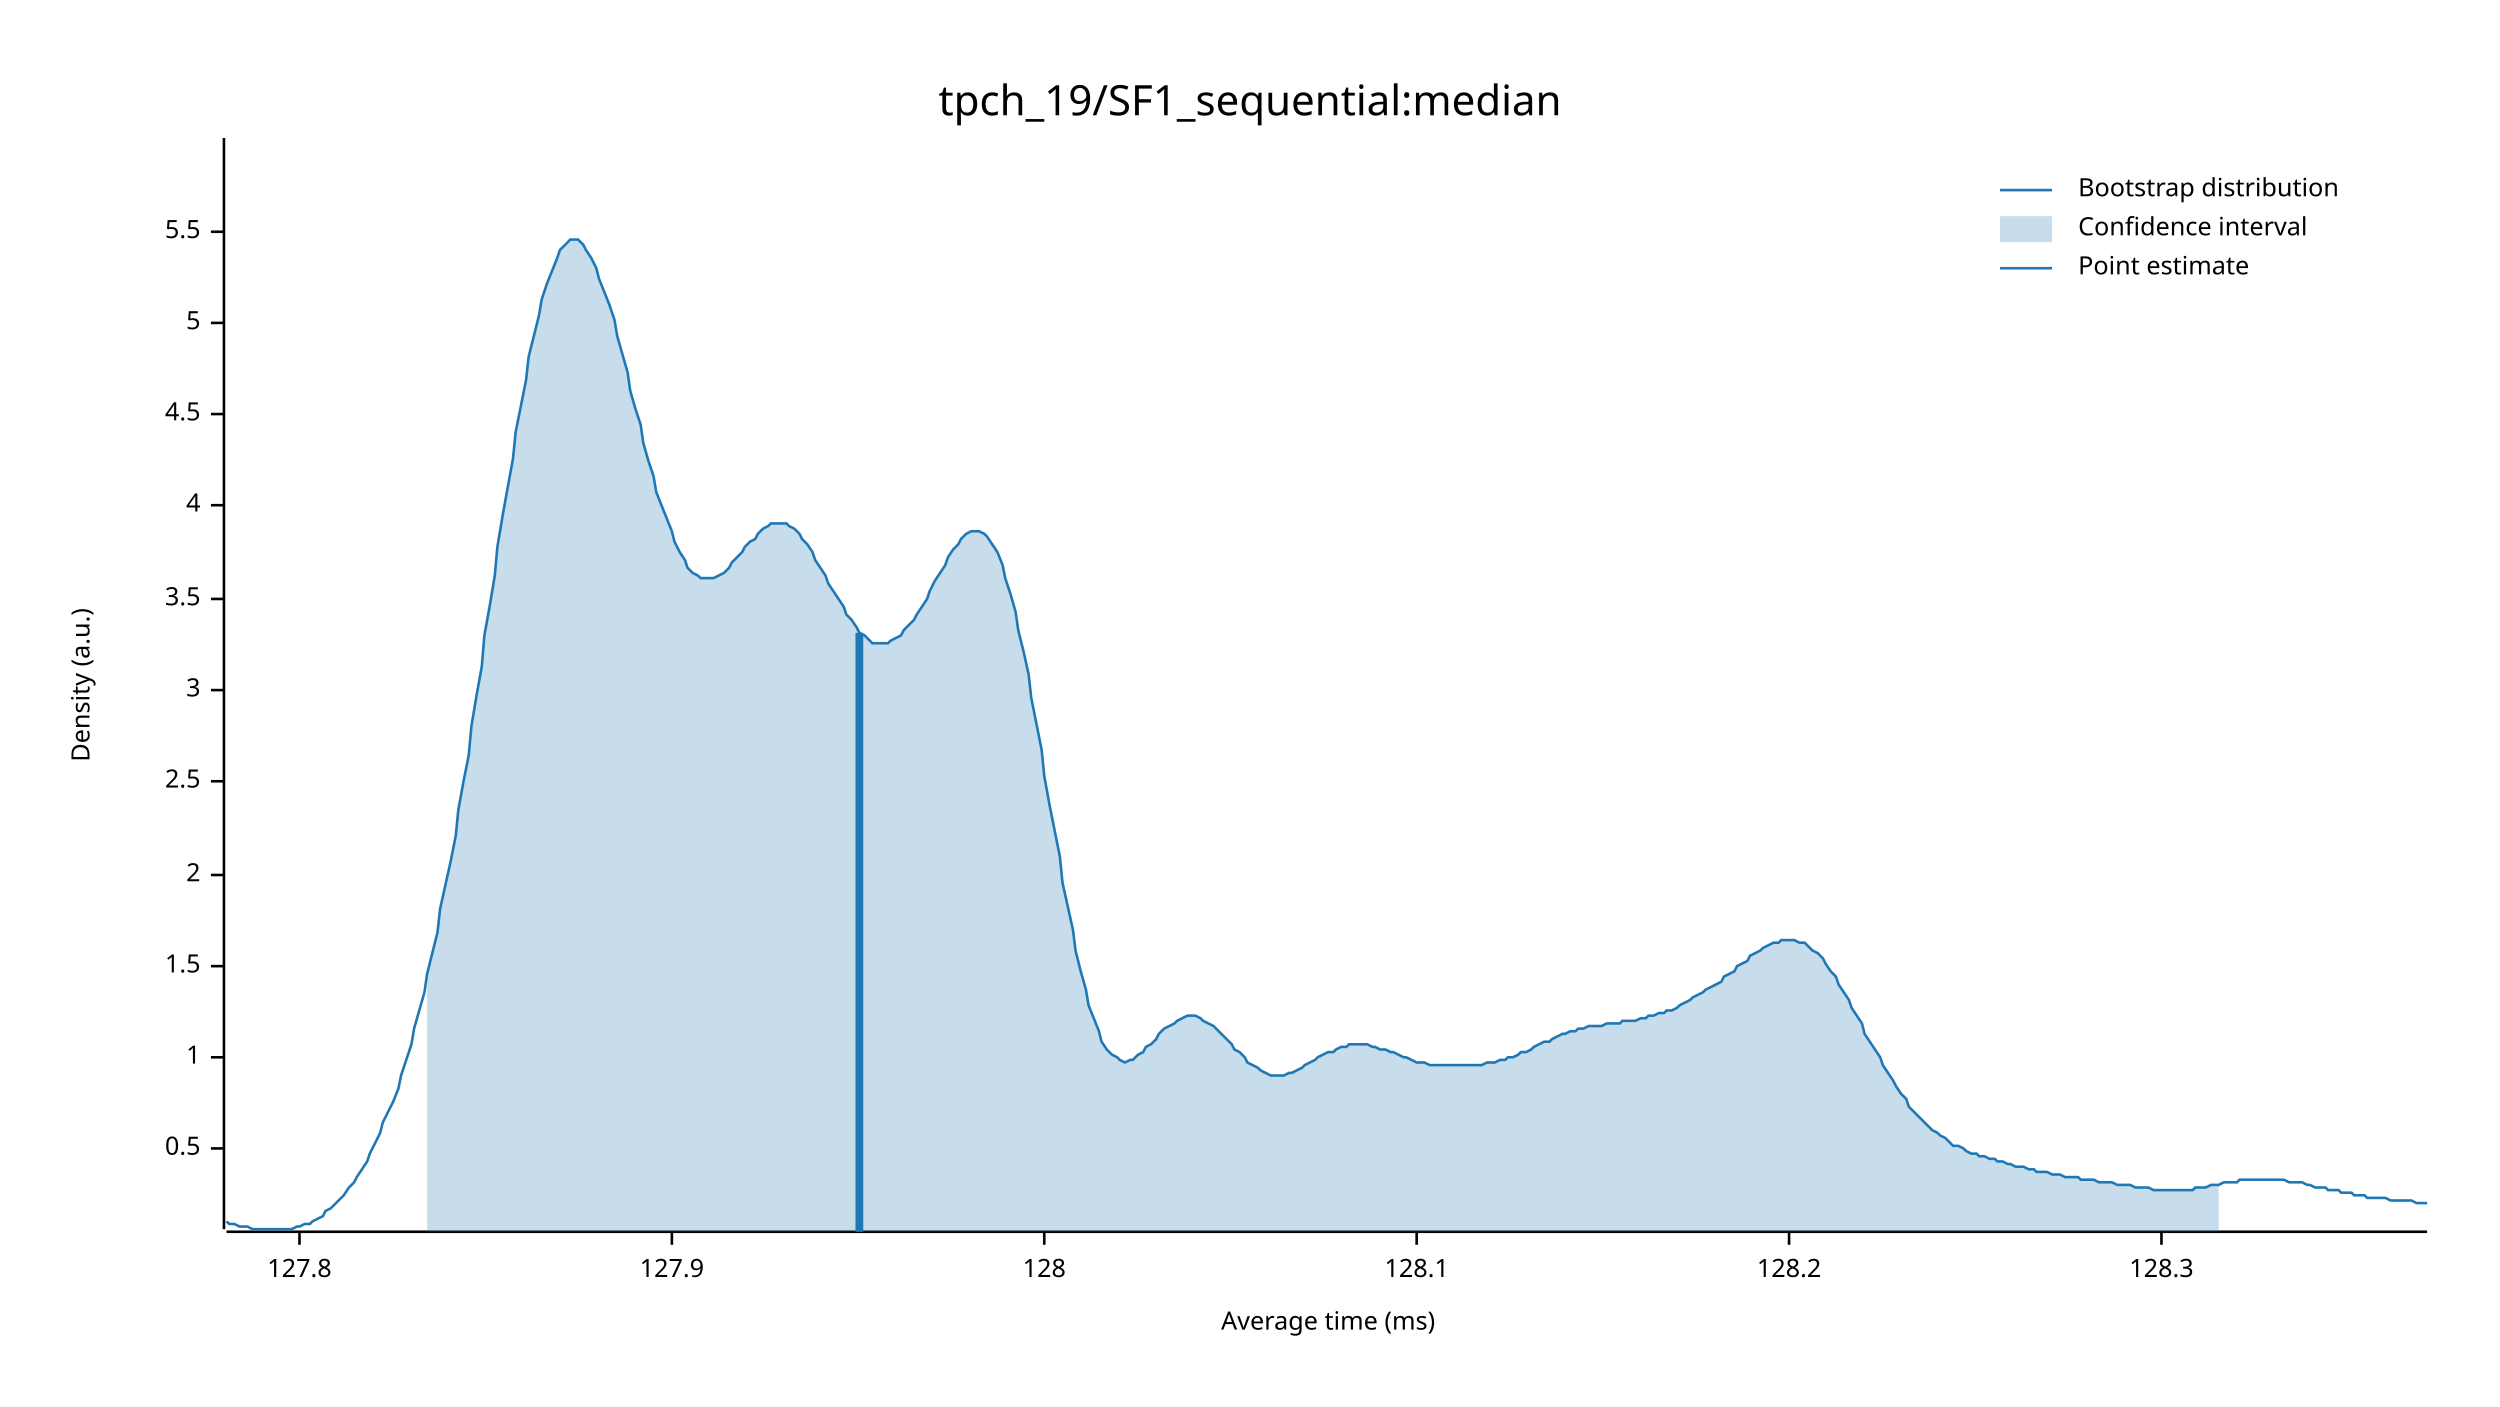
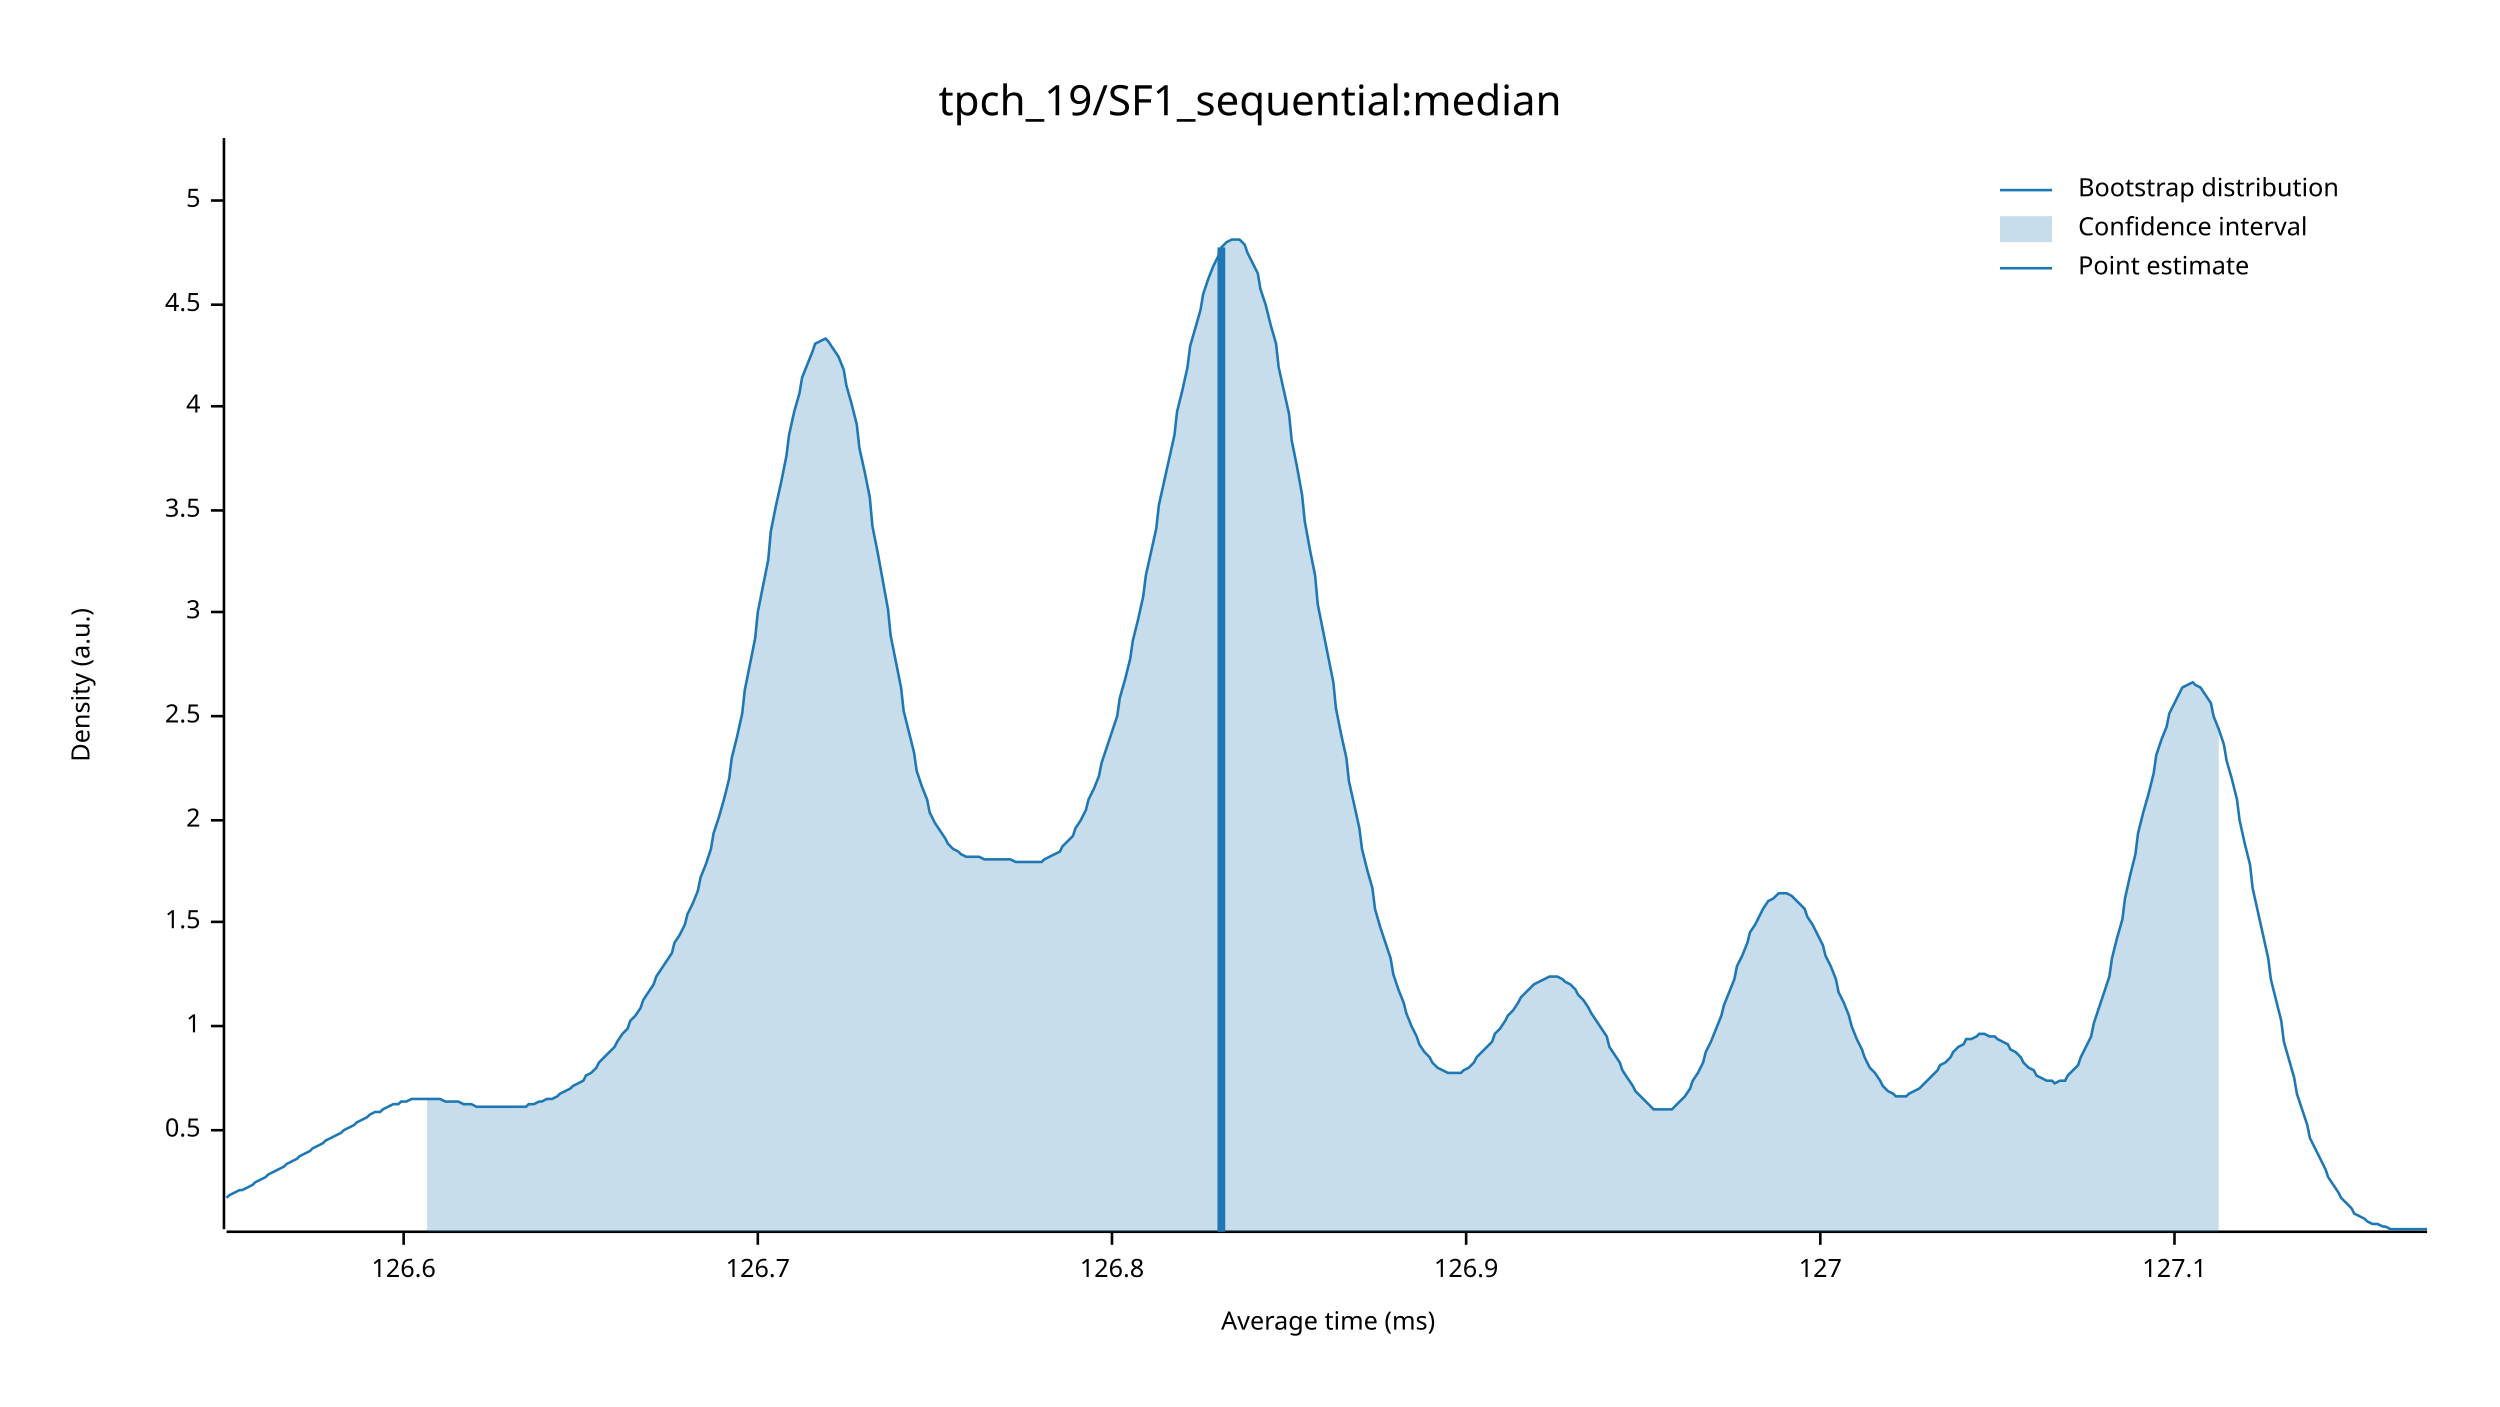
<svg xmlns="http://www.w3.org/2000/svg" width="960" height="540" viewBox="0 0 960 540">
  <text x="480" y="32" dy="0.76em" text-anchor="middle" font-family="sans-serif" font-size="16.129" opacity="1" fill="#000000">
tpch_19/SF1_sequential:median
</text>
  <text x="27" y="263" dy="0.76em" text-anchor="middle" font-family="sans-serif" font-size="9.677" opacity="1" fill="#000000" transform="rotate(270, 27, 263)">
Density (a.u.)
</text>
  <text x="510" y="513" dy="-0.5ex" text-anchor="middle" font-family="sans-serif" font-size="9.677" opacity="1" fill="#000000">
Average time (ms)
</text>
  <polyline fill="none" opacity="1" stroke="#000000" stroke-width="1" points="86,53 86,472 " />
-   <text x="77" y="441" dy="0.5ex" text-anchor="end" font-family="sans-serif" font-size="9.677" opacity="1" fill="#000000">
+   <text x="77" y="434" dy="0.5ex" text-anchor="end" font-family="sans-serif" font-size="9.677" opacity="1" fill="#000000">
0.5
</text>
-   <polyline fill="none" opacity="1" stroke="#000000" stroke-width="1" points="81,441 86,441 " />
-   <text x="77" y="406" dy="0.5ex" text-anchor="end" font-family="sans-serif" font-size="9.677" opacity="1" fill="#000000">
+   <polyline fill="none" opacity="1" stroke="#000000" stroke-width="1" points="81,434 86,434 " />
+   <text x="77" y="394" dy="0.5ex" text-anchor="end" font-family="sans-serif" font-size="9.677" opacity="1" fill="#000000">
1
</text>
-   <polyline fill="none" opacity="1" stroke="#000000" stroke-width="1" points="81,406 86,406 " />
-   <text x="77" y="371" dy="0.5ex" text-anchor="end" font-family="sans-serif" font-size="9.677" opacity="1" fill="#000000">
+   <polyline fill="none" opacity="1" stroke="#000000" stroke-width="1" points="81,394 86,394 " />
+   <text x="77" y="354" dy="0.5ex" text-anchor="end" font-family="sans-serif" font-size="9.677" opacity="1" fill="#000000">
1.5
</text>
-   <polyline fill="none" opacity="1" stroke="#000000" stroke-width="1" points="81,371 86,371 " />
-   <text x="77" y="336" dy="0.5ex" text-anchor="end" font-family="sans-serif" font-size="9.677" opacity="1" fill="#000000">
+   <polyline fill="none" opacity="1" stroke="#000000" stroke-width="1" points="81,354 86,354 " />
+   <text x="77" y="315" dy="0.5ex" text-anchor="end" font-family="sans-serif" font-size="9.677" opacity="1" fill="#000000">
2
</text>
-   <polyline fill="none" opacity="1" stroke="#000000" stroke-width="1" points="81,336 86,336 " />
-   <text x="77" y="300" dy="0.5ex" text-anchor="end" font-family="sans-serif" font-size="9.677" opacity="1" fill="#000000">
+   <polyline fill="none" opacity="1" stroke="#000000" stroke-width="1" points="81,315 86,315 " />
+   <text x="77" y="275" dy="0.5ex" text-anchor="end" font-family="sans-serif" font-size="9.677" opacity="1" fill="#000000">
2.5
</text>
-   <polyline fill="none" opacity="1" stroke="#000000" stroke-width="1" points="81,300 86,300 " />
-   <text x="77" y="265" dy="0.5ex" text-anchor="end" font-family="sans-serif" font-size="9.677" opacity="1" fill="#000000">
+   <polyline fill="none" opacity="1" stroke="#000000" stroke-width="1" points="81,275 86,275 " />
+   <text x="77" y="235" dy="0.5ex" text-anchor="end" font-family="sans-serif" font-size="9.677" opacity="1" fill="#000000">
3
</text>
-   <polyline fill="none" opacity="1" stroke="#000000" stroke-width="1" points="81,265 86,265 " />
-   <text x="77" y="230" dy="0.5ex" text-anchor="end" font-family="sans-serif" font-size="9.677" opacity="1" fill="#000000">
+   <polyline fill="none" opacity="1" stroke="#000000" stroke-width="1" points="81,235 86,235 " />
+   <text x="77" y="196" dy="0.5ex" text-anchor="end" font-family="sans-serif" font-size="9.677" opacity="1" fill="#000000">
3.5
</text>
-   <polyline fill="none" opacity="1" stroke="#000000" stroke-width="1" points="81,230 86,230 " />
-   <text x="77" y="194" dy="0.5ex" text-anchor="end" font-family="sans-serif" font-size="9.677" opacity="1" fill="#000000">
+   <polyline fill="none" opacity="1" stroke="#000000" stroke-width="1" points="81,196 86,196 " />
+   <text x="77" y="156" dy="0.5ex" text-anchor="end" font-family="sans-serif" font-size="9.677" opacity="1" fill="#000000">
4
</text>
-   <polyline fill="none" opacity="1" stroke="#000000" stroke-width="1" points="81,194 86,194 " />
-   <text x="77" y="159" dy="0.5ex" text-anchor="end" font-family="sans-serif" font-size="9.677" opacity="1" fill="#000000">
+   <polyline fill="none" opacity="1" stroke="#000000" stroke-width="1" points="81,156 86,156 " />
+   <text x="77" y="117" dy="0.5ex" text-anchor="end" font-family="sans-serif" font-size="9.677" opacity="1" fill="#000000">
4.5
</text>
-   <polyline fill="none" opacity="1" stroke="#000000" stroke-width="1" points="81,159 86,159 " />
-   <text x="77" y="124" dy="0.5ex" text-anchor="end" font-family="sans-serif" font-size="9.677" opacity="1" fill="#000000">
+   <polyline fill="none" opacity="1" stroke="#000000" stroke-width="1" points="81,117 86,117 " />
+   <text x="77" y="77" dy="0.5ex" text-anchor="end" font-family="sans-serif" font-size="9.677" opacity="1" fill="#000000">
5
</text>
-   <polyline fill="none" opacity="1" stroke="#000000" stroke-width="1" points="81,124 86,124 " />
-   <text x="77" y="89" dy="0.5ex" text-anchor="end" font-family="sans-serif" font-size="9.677" opacity="1" fill="#000000">
- 5.5
+   <polyline fill="none" opacity="1" stroke="#000000" stroke-width="1" points="81,77 86,77 " />
+   <polyline fill="none" opacity="1" stroke="#000000" stroke-width="1" points="87,473 932,473 " />
+   <text x="155" y="483" dy="0.76em" text-anchor="middle" font-family="sans-serif" font-size="9.677" opacity="1" fill="#000000">
+ 126.6
</text>
-   <polyline fill="none" opacity="1" stroke="#000000" stroke-width="1" points="81,89 86,89 " />
-   <polyline fill="none" opacity="1" stroke="#000000" stroke-width="1" points="87,473 932,473 " />
-   <text x="115" y="483" dy="0.76em" text-anchor="middle" font-family="sans-serif" font-size="9.677" opacity="1" fill="#000000">
- 127.8
+   <polyline fill="none" opacity="1" stroke="#000000" stroke-width="1" points="155,473 155,478 " />
+   <text x="291" y="483" dy="0.76em" text-anchor="middle" font-family="sans-serif" font-size="9.677" opacity="1" fill="#000000">
+ 126.7
</text>
-   <polyline fill="none" opacity="1" stroke="#000000" stroke-width="1" points="115,473 115,478 " />
-   <text x="258" y="483" dy="0.76em" text-anchor="middle" font-family="sans-serif" font-size="9.677" opacity="1" fill="#000000">
- 127.9
+   <polyline fill="none" opacity="1" stroke="#000000" stroke-width="1" points="291,473 291,478 " />
+   <text x="427" y="483" dy="0.76em" text-anchor="middle" font-family="sans-serif" font-size="9.677" opacity="1" fill="#000000">
+ 126.8
</text>
-   <polyline fill="none" opacity="1" stroke="#000000" stroke-width="1" points="258,473 258,478 " />
-   <text x="401" y="483" dy="0.76em" text-anchor="middle" font-family="sans-serif" font-size="9.677" opacity="1" fill="#000000">
- 128
+   <polyline fill="none" opacity="1" stroke="#000000" stroke-width="1" points="427,473 427,478 " />
+   <text x="563" y="483" dy="0.76em" text-anchor="middle" font-family="sans-serif" font-size="9.677" opacity="1" fill="#000000">
+ 126.9
</text>
-   <polyline fill="none" opacity="1" stroke="#000000" stroke-width="1" points="401,473 401,478 " />
-   <text x="544" y="483" dy="0.76em" text-anchor="middle" font-family="sans-serif" font-size="9.677" opacity="1" fill="#000000">
- 128.1
+   <polyline fill="none" opacity="1" stroke="#000000" stroke-width="1" points="563,473 563,478 " />
+   <text x="699" y="483" dy="0.76em" text-anchor="middle" font-family="sans-serif" font-size="9.677" opacity="1" fill="#000000">
+ 127
</text>
-   <polyline fill="none" opacity="1" stroke="#000000" stroke-width="1" points="544,473 544,478 " />
-   <text x="687" y="483" dy="0.76em" text-anchor="middle" font-family="sans-serif" font-size="9.677" opacity="1" fill="#000000">
- 128.2
+   <polyline fill="none" opacity="1" stroke="#000000" stroke-width="1" points="699,473 699,478 " />
+   <text x="835" y="483" dy="0.76em" text-anchor="middle" font-family="sans-serif" font-size="9.677" opacity="1" fill="#000000">
+ 127.1
</text>
-   <polyline fill="none" opacity="1" stroke="#000000" stroke-width="1" points="687,473 687,478 " />
-   <text x="830" y="483" dy="0.76em" text-anchor="middle" font-family="sans-serif" font-size="9.677" opacity="1" fill="#000000">
- 128.3
- </text>
-   <polyline fill="none" opacity="1" stroke="#000000" stroke-width="1" points="830,473 830,478 " />
-   <polyline fill="none" opacity="1" stroke="#1F78B4" stroke-width="1" points="87,469 88,470 90,470 92,471 93,471 95,471 97,472 98,472 100,472 102,472 103,472 105,472 107,472 109,472 110,472 112,472 114,471 115,471 117,470 119,470 120,469 122,468 124,467 125,465 127,464 129,462 131,460 132,459 134,456 136,454 137,452 139,449 141,446 142,443 144,439 146,435 147,431 149,427 151,423 153,418 154,413 156,407 158,401 159,395 161,388 163,381 164,374 166,366 168,358 169,349 171,340 173,331 175,321 176,311 178,300 180,290 181,279 183,267 185,256 186,244 188,233 190,221 191,210 193,198 195,187 197,176 198,166 200,156 202,146 203,137 205,129 207,121 208,115 210,109 212,104 214,99 215,96 217,94 219,92 220,92 222,92 224,94 225,96 227,99 229,103 230,107 232,112 234,117 236,123 237,129 239,136 241,143 242,150 244,157 246,163 247,170 249,177 251,183 252,189 254,194 256,199 258,204 259,208 261,212 263,215 264,218 266,220 268,221 269,222 271,222 273,222 274,222 276,221 278,220 280,218 281,216 283,214 285,212 286,210 288,208 290,207 291,205 293,203 295,202 296,201 298,201 300,201 302,201 303,202 305,203 307,205 308,207 310,209 312,212 313,215 315,218 317,221 318,224 320,227 322,230 324,233 325,236 327,238 329,241 330,243 332,244 334,246 335,247 337,247 339,247 341,247 342,246 344,245 346,244 347,242 349,240 351,238 352,236 354,233 356,230 357,227 359,223 361,220 363,217 364,214 366,211 368,209 369,207 371,205 373,204 374,204 376,204 378,205 379,206 381,209 383,212 385,217 386,222 388,228 390,235 391,242 393,250 395,259 396,268 398,278 400,288 401,298 403,309 405,319 407,329 408,339 410,348 412,357 413,365 415,373 417,380 418,386 420,391 422,396 423,400 425,403 427,405 429,406 430,407 432,408 434,407 435,407 437,405 439,404 440,402 442,401 444,399 445,397 447,395 449,394 451,393 452,392 454,391 456,390 457,390 459,390 461,391 462,392 464,393 466,394 468,396 469,397 471,399 473,401 474,403 476,404 478,406 479,408 481,409 483,410 484,411 486,412 488,413 490,413 491,413 493,413 495,412 496,412 498,411 500,410 501,409 503,408 505,407 506,406 508,405 510,404 512,404 513,403 515,402 517,402 518,401 520,401 522,401 523,401 525,401 527,402 528,402 530,403 532,403 534,404 535,404 537,405 539,406 540,406 542,407 544,408 545,408 547,408 549,409 550,409 552,409 554,409 556,409 557,409 559,409 561,409 562,409 564,409 566,409 567,409 569,409 571,408 573,408 574,408 576,407 578,407 579,406 581,406 583,405 584,404 586,404 588,403 589,402 591,401 593,400 595,400 596,399 598,398 600,397 601,397 603,396 605,396 606,395 608,395 610,394 611,394 613,394 615,394 617,393 618,393 620,393 622,393 623,392 625,392 627,392 628,392 630,391 632,391 633,390 635,390 637,389 639,389 640,388 642,388 644,387 645,386 647,385 649,384 650,383 652,382 654,381 655,380 657,379 659,378 661,377 662,375 664,374 666,373 667,371 669,370 671,369 672,367 674,366 676,365 677,364 679,363 681,362 683,362 684,361 686,361 688,361 689,361 691,362 693,362 694,363 696,365 698,366 700,368 701,370 703,373 705,375 706,378 708,381 710,384 711,387 713,390 715,393 716,397 718,400 720,403 722,406 723,409 725,412 727,415 728,417 730,420 732,422 733,425 735,427 737,429 738,430 740,432 742,434 744,435 745,436 747,437 749,439 750,440 752,440 754,441 755,442 757,443 759,443 760,444 762,444 764,445 766,445 767,446 769,446 771,447 772,447 774,448 776,448 777,448 779,449 781,449 782,450 784,450 786,450 788,451 789,451 791,451 793,452 794,452 796,452 798,452 799,453 801,453 803,453 804,453 806,454 808,454 810,454 811,454 813,455 815,455 816,455 818,455 820,456 821,456 823,456 825,456 827,457 828,457 830,457 832,457 833,457 835,457 837,457 838,457 840,457 842,457 843,456 845,456 847,456 849,455 850,455 852,455 854,454 855,454 857,454 859,454 860,453 862,453 864,453 865,453 867,453 869,453 871,453 872,453 874,453 876,453 877,453 879,454 881,454 882,454 884,454 886,455 887,455 889,456 891,456 893,456 894,457 896,457 898,457 899,458 901,458 903,458 904,459 906,459 908,459 909,460 911,460 913,460 915,460 916,460 918,461 920,461 921,461 923,461 925,461 926,461 928,462 930,462 932,462 " />
-   <polygon opacity="0.25" fill="#1F78B4" points="164,374 166,366 168,358 169,349 171,340 173,331 175,321 176,311 178,300 180,290 181,279 183,267 185,256 186,244 188,233 190,221 191,210 193,198 195,187 197,176 198,166 200,156 202,146 203,137 205,129 207,121 208,115 210,109 212,104 214,99 215,96 217,94 219,92 220,92 222,92 224,94 225,96 227,99 229,103 230,107 232,112 234,117 236,123 237,129 239,136 241,143 242,150 244,157 246,163 247,170 249,177 251,183 252,189 254,194 256,199 258,204 259,208 261,212 263,215 264,218 266,220 268,221 269,222 271,222 273,222 274,222 276,221 278,220 280,218 281,216 283,214 285,212 286,210 288,208 290,207 291,205 293,203 295,202 296,201 298,201 300,201 302,201 303,202 305,203 307,205 308,207 310,209 312,212 313,215 315,218 317,221 318,224 320,227 322,230 324,233 325,236 327,238 329,241 330,243 332,244 334,246 335,247 337,247 339,247 341,247 342,246 344,245 346,244 347,242 349,240 351,238 352,236 354,233 356,230 357,227 359,223 361,220 363,217 364,214 366,211 368,209 369,207 371,205 373,204 374,204 376,204 378,205 379,206 381,209 383,212 385,217 386,222 388,228 390,235 391,242 393,250 395,259 396,268 398,278 400,288 401,298 403,309 405,319 407,329 408,339 410,348 412,357 413,365 415,373 417,380 418,386 420,391 422,396 423,400 425,403 427,405 429,406 430,407 432,408 434,407 435,407 437,405 439,404 440,402 442,401 444,399 445,397 447,395 449,394 451,393 452,392 454,391 456,390 457,390 459,390 461,391 462,392 464,393 466,394 468,396 469,397 471,399 473,401 474,403 476,404 478,406 479,408 481,409 483,410 484,411 486,412 488,413 490,413 491,413 493,413 495,412 496,412 498,411 500,410 501,409 503,408 505,407 506,406 508,405 510,404 512,404 513,403 515,402 517,402 518,401 520,401 522,401 523,401 525,401 527,402 528,402 530,403 532,403 534,404 535,404 537,405 539,406 540,406 542,407 544,408 545,408 547,408 549,409 550,409 552,409 554,409 556,409 557,409 559,409 561,409 562,409 564,409 566,409 567,409 569,409 571,408 573,408 574,408 576,407 578,407 579,406 581,406 583,405 584,404 586,404 588,403 589,402 591,401 593,400 595,400 596,399 598,398 600,397 601,397 603,396 605,396 606,395 608,395 610,394 611,394 613,394 615,394 617,393 618,393 620,393 622,393 623,392 625,392 627,392 628,392 630,391 632,391 633,390 635,390 637,389 639,389 640,388 642,388 644,387 645,386 647,385 649,384 650,383 652,382 654,381 655,380 657,379 659,378 661,377 662,375 664,374 666,373 667,371 669,370 671,369 672,367 674,366 676,365 677,364 679,363 681,362 683,362 684,361 686,361 688,361 689,361 691,362 693,362 694,363 696,365 698,366 700,368 701,370 703,373 705,375 706,378 708,381 710,384 711,387 713,390 715,393 716,397 718,400 720,403 722,406 723,409 725,412 727,415 728,417 730,420 732,422 733,425 735,427 737,429 738,430 740,432 742,434 744,435 745,436 747,437 749,439 750,440 752,440 754,441 755,442 757,443 759,443 760,444 762,444 764,445 766,445 767,446 769,446 771,447 772,447 774,448 776,448 777,448 779,449 781,449 782,450 784,450 786,450 788,451 789,451 791,451 793,452 794,452 796,452 798,452 799,453 801,453 803,453 804,453 806,454 808,454 810,454 811,454 813,455 815,455 816,455 818,455 820,456 821,456 823,456 825,456 827,457 828,457 830,457 832,457 833,457 835,457 837,457 838,457 840,457 842,457 843,456 845,456 847,456 849,455 850,455 852,455 852,473 164,473 " />
-   <polyline fill="none" opacity="1" stroke="#1F78B4" stroke-width="3" points="330,473 330,243 " />
+   <polyline fill="none" opacity="1" stroke="#000000" stroke-width="1" points="835,473 835,478 " />
+   <polyline fill="none" opacity="1" stroke="#1F78B4" stroke-width="1" points="87,460 88,459 90,458 92,457 93,457 95,456 97,455 98,454 100,453 102,452 103,451 105,450 107,449 109,448 110,447 112,446 114,445 115,444 117,443 119,442 120,441 122,440 124,439 125,438 127,437 129,436 131,435 132,434 134,433 136,432 137,431 139,430 141,429 142,428 144,427 146,427 147,426 149,425 151,424 153,424 154,423 156,423 158,422 159,422 161,422 163,422 164,422 166,422 168,422 169,422 171,423 173,423 175,423 176,423 178,424 180,424 181,424 183,425 185,425 186,425 188,425 190,425 191,425 193,425 195,425 197,425 198,425 200,425 202,425 203,424 205,424 207,423 208,423 210,422 212,422 214,421 215,420 217,419 219,418 220,417 222,416 224,415 225,413 227,412 229,410 230,408 232,406 234,404 236,402 237,400 239,397 241,395 242,392 244,390 246,387 247,384 249,381 251,378 252,375 254,372 256,369 258,366 259,362 261,359 263,355 264,351 266,347 268,342 269,337 271,332 273,326 274,320 276,314 278,307 280,299 281,291 283,283 285,274 286,265 288,255 290,245 291,235 293,225 295,215 296,204 298,194 300,185 302,175 303,167 305,158 307,151 308,145 310,140 312,135 313,132 315,131 317,130 318,131 320,134 322,137 324,142 325,148 327,155 329,163 330,172 332,181 334,191 335,202 337,212 339,223 341,234 342,244 344,254 346,264 347,273 349,281 351,289 352,296 354,302 356,307 357,312 359,316 361,319 363,322 364,324 366,326 368,327 369,328 371,329 373,329 374,329 376,329 378,330 379,330 381,330 383,330 385,330 386,330 388,330 390,331 391,331 393,331 395,331 396,331 398,331 400,331 401,330 403,329 405,328 407,327 408,325 410,323 412,321 413,318 415,315 417,311 418,307 420,303 422,298 423,293 425,287 427,281 429,275 430,268 432,261 434,253 435,246 437,238 439,229 440,221 442,212 444,203 445,194 447,185 449,176 451,167 452,158 454,150 456,141 457,133 459,126 461,119 462,113 464,107 466,102 468,98 469,95 471,93 473,92 474,92 476,92 478,94 479,97 481,101 483,105 484,111 486,117 488,125 490,132 491,141 493,150 495,159 496,169 498,179 500,190 501,200 503,211 505,221 506,232 508,242 510,252 512,262 513,272 515,282 517,291 518,300 520,309 522,318 523,326 525,334 527,341 528,349 530,356 532,362 534,368 535,374 537,380 539,385 540,389 542,394 544,398 545,401 547,404 549,406 550,408 552,410 554,411 556,412 557,412 559,412 561,412 562,411 564,410 566,408 567,406 569,404 571,402 573,400 574,397 576,395 578,392 579,390 581,388 583,385 584,383 586,381 588,379 589,378 591,377 593,376 595,375 596,375 598,375 600,376 601,377 603,378 605,380 606,382 608,384 610,387 611,389 613,392 615,395 617,398 618,402 620,405 622,408 623,411 625,414 627,417 628,419 630,421 632,423 633,424 635,426 637,426 639,426 640,426 642,426 644,424 645,423 647,421 649,418 650,415 652,412 654,408 655,404 657,400 659,395 661,390 662,386 664,381 666,376 667,371 669,367 671,362 672,358 674,355 676,351 677,349 679,346 681,345 683,343 684,343 686,343 688,344 689,345 691,347 693,349 694,352 696,355 698,359 700,363 701,367 703,371 705,376 706,381 708,385 710,390 711,394 713,399 715,403 716,406 718,410 720,412 722,415 723,417 725,419 727,420 728,421 730,421 732,421 733,420 735,419 737,418 738,417 740,415 742,413 744,411 745,409 747,408 749,406 750,404 752,402 754,401 755,399 757,399 759,398 760,397 762,397 764,398 766,398 767,399 769,400 771,401 772,403 774,404 776,406 777,408 779,410 781,411 782,413 784,414 786,415 788,415 789,416 791,415 793,415 794,413 796,411 798,409 799,406 801,402 803,398 804,393 806,387 808,381 810,375 811,368 813,360 815,353 816,345 818,336 820,328 821,320 823,312 825,305 827,297 828,290 830,284 832,279 833,274 835,270 837,266 838,264 840,263 842,262 843,263 845,264 847,267 849,270 850,275 852,280 854,286 855,292 857,299 859,307 860,315 862,324 864,332 865,341 867,350 869,359 871,368 872,376 874,384 876,392 877,400 879,407 881,414 882,420 884,426 886,432 887,437 889,441 891,445 893,449 894,452 896,455 898,458 899,460 901,462 903,464 904,466 906,467 908,468 909,469 911,470 913,470 915,471 916,471 918,472 920,472 921,472 923,472 925,472 926,472 928,472 930,472 932,472 " />
+   <polygon opacity="0.25" fill="#1F78B4" points="164,422 166,422 168,422 169,422 171,423 173,423 175,423 176,423 178,424 180,424 181,424 183,425 185,425 186,425 188,425 190,425 191,425 193,425 195,425 197,425 198,425 200,425 202,425 203,424 205,424 207,423 208,423 210,422 212,422 214,421 215,420 217,419 219,418 220,417 222,416 224,415 225,413 227,412 229,410 230,408 232,406 234,404 236,402 237,400 239,397 241,395 242,392 244,390 246,387 247,384 249,381 251,378 252,375 254,372 256,369 258,366 259,362 261,359 263,355 264,351 266,347 268,342 269,337 271,332 273,326 274,320 276,314 278,307 280,299 281,291 283,283 285,274 286,265 288,255 290,245 291,235 293,225 295,215 296,204 298,194 300,185 302,175 303,167 305,158 307,151 308,145 310,140 312,135 313,132 315,131 317,130 318,131 320,134 322,137 324,142 325,148 327,155 329,163 330,172 332,181 334,191 335,202 337,212 339,223 341,234 342,244 344,254 346,264 347,273 349,281 351,289 352,296 354,302 356,307 357,312 359,316 361,319 363,322 364,324 366,326 368,327 369,328 371,329 373,329 374,329 376,329 378,330 379,330 381,330 383,330 385,330 386,330 388,330 390,331 391,331 393,331 395,331 396,331 398,331 400,331 401,330 403,329 405,328 407,327 408,325 410,323 412,321 413,318 415,315 417,311 418,307 420,303 422,298 423,293 425,287 427,281 429,275 430,268 432,261 434,253 435,246 437,238 439,229 440,221 442,212 444,203 445,194 447,185 449,176 451,167 452,158 454,150 456,141 457,133 459,126 461,119 462,113 464,107 466,102 468,98 469,95 471,93 473,92 474,92 476,92 478,94 479,97 481,101 483,105 484,111 486,117 488,125 490,132 491,141 493,150 495,159 496,169 498,179 500,190 501,200 503,211 505,221 506,232 508,242 510,252 512,262 513,272 515,282 517,291 518,300 520,309 522,318 523,326 525,334 527,341 528,349 530,356 532,362 534,368 535,374 537,380 539,385 540,389 542,394 544,398 545,401 547,404 549,406 550,408 552,410 554,411 556,412 557,412 559,412 561,412 562,411 564,410 566,408 567,406 569,404 571,402 573,400 574,397 576,395 578,392 579,390 581,388 583,385 584,383 586,381 588,379 589,378 591,377 593,376 595,375 596,375 598,375 600,376 601,377 603,378 605,380 606,382 608,384 610,387 611,389 613,392 615,395 617,398 618,402 620,405 622,408 623,411 625,414 627,417 628,419 630,421 632,423 633,424 635,426 637,426 639,426 640,426 642,426 644,424 645,423 647,421 649,418 650,415 652,412 654,408 655,404 657,400 659,395 661,390 662,386 664,381 666,376 667,371 669,367 671,362 672,358 674,355 676,351 677,349 679,346 681,345 683,343 684,343 686,343 688,344 689,345 691,347 693,349 694,352 696,355 698,359 700,363 701,367 703,371 705,376 706,381 708,385 710,390 711,394 713,399 715,403 716,406 718,410 720,412 722,415 723,417 725,419 727,420 728,421 730,421 732,421 733,420 735,419 737,418 738,417 740,415 742,413 744,411 745,409 747,408 749,406 750,404 752,402 754,401 755,399 757,399 759,398 760,397 762,397 764,398 766,398 767,399 769,400 771,401 772,403 774,404 776,406 777,408 779,410 781,411 782,413 784,414 786,415 788,415 789,416 791,415 793,415 794,413 796,411 798,409 799,406 801,402 803,398 804,393 806,387 808,381 810,375 811,368 813,360 815,353 816,345 818,336 820,328 821,320 823,312 825,305 827,297 828,290 830,284 832,279 833,274 835,270 837,266 838,264 840,263 842,262 843,263 845,264 847,267 849,270 850,275 852,280 852,473 164,473 " />
+   <polyline fill="none" opacity="1" stroke="#1F78B4" stroke-width="3" points="469,473 469,95 " />
  <text x="798" y="68" dy="0.76em" text-anchor="start" font-family="sans-serif" font-size="9.677" opacity="1" fill="#000000">
Bootstrap distribution
</text>
  <text x="798" y="83" dy="0.76em" text-anchor="start" font-family="sans-serif" font-size="9.677" opacity="1" fill="#000000">
Confidence interval
</text>
  <text x="798" y="98" dy="0.76em" text-anchor="start" font-family="sans-serif" font-size="9.677" opacity="1" fill="#000000">
Point estimate
</text>
  <polyline fill="none" opacity="1" stroke="#1F78B4" stroke-width="1" points="768,73 788,73 " />
  <rect x="768" y="83" width="20" height="10" opacity="0.25" fill="#1F78B4" stroke="none" />
  <polyline fill="none" opacity="1" stroke="#1F78B4" stroke-width="1" points="768,103 788,103 " />
</svg>
